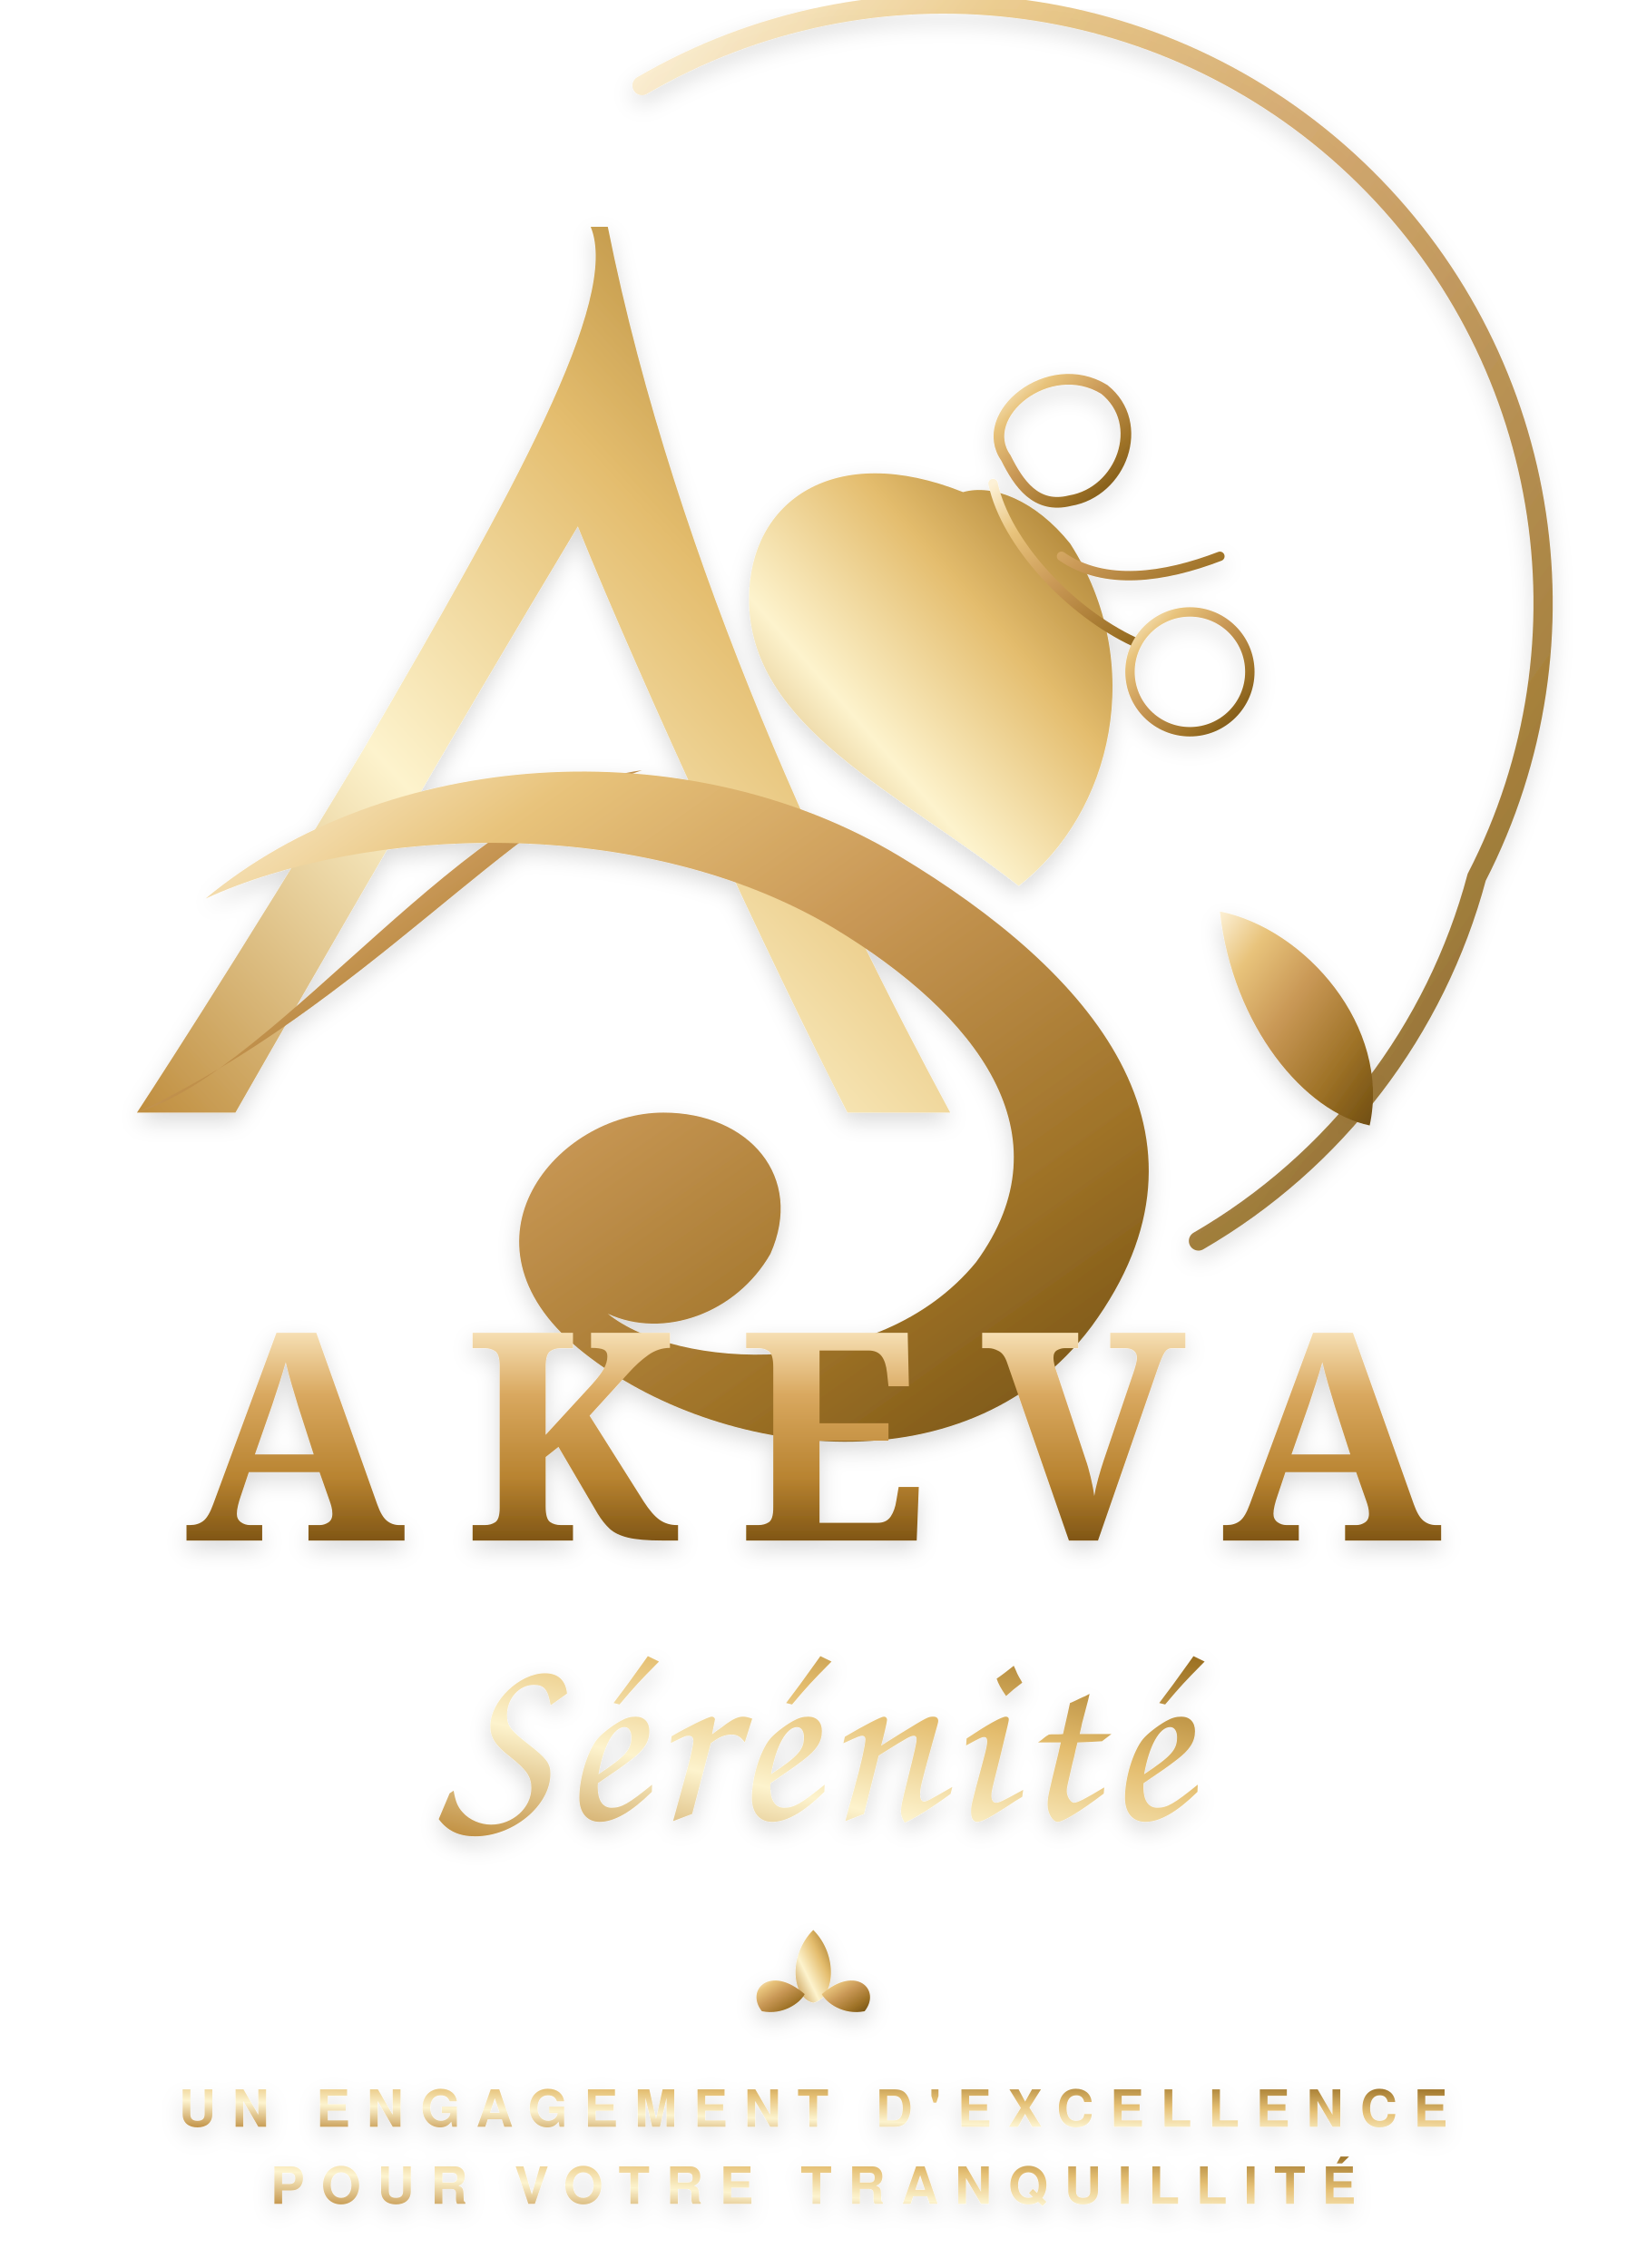
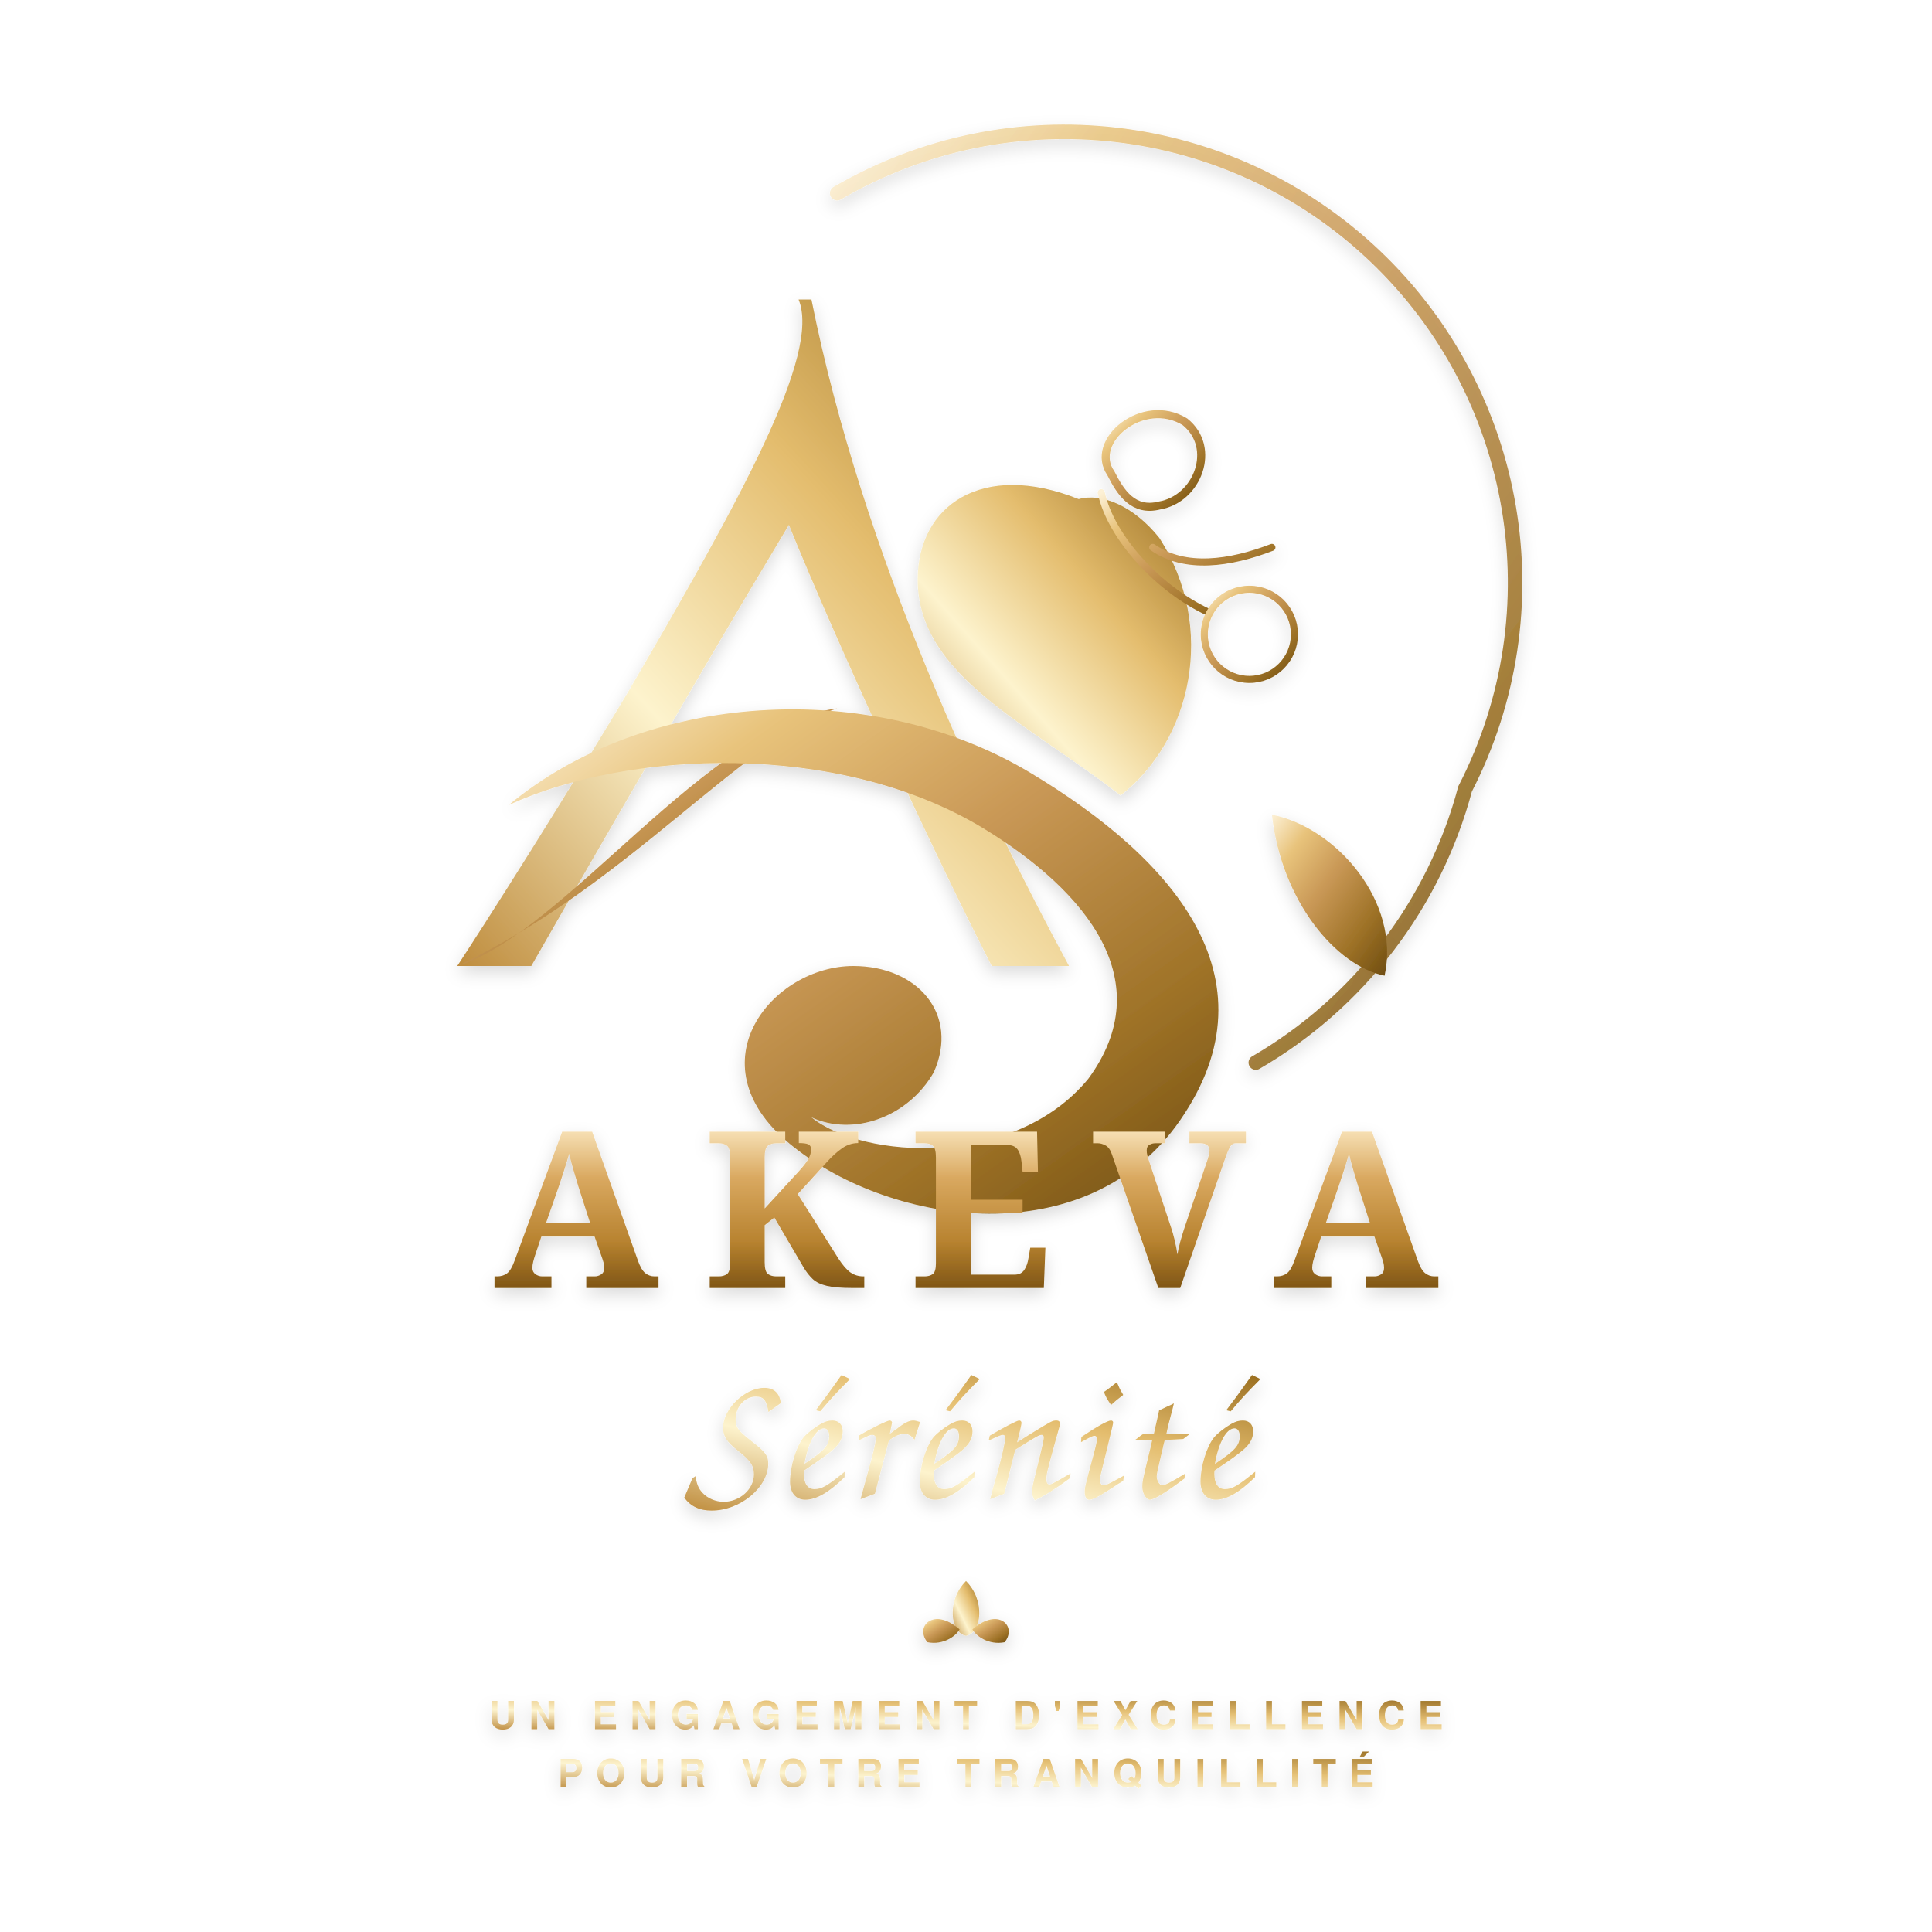
- <svg xmlns="http://www.w3.org/2000/svg" viewBox="110 40 380 530" width="100%" height="100%">
+ <svg xmlns="http://www.w3.org/2000/svg" viewBox="0 0 600 600" width="100%" height="100%">
  <defs>
    <linearGradient id="goldLinear" x1="0%" y1="0%" x2="100%" y2="100%">
      <stop offset="0%" stop-color="#FDF1D6" />
      <stop offset="20%" stop-color="#E8C37B" />
      <stop offset="45%" stop-color="#C99856" />
      <stop offset="75%" stop-color="#9E7227" />
      <stop offset="100%" stop-color="#6F4D10" />
    </linearGradient>
    <linearGradient id="goldHighlight" x1="0%" y1="100%" x2="100%" y2="0%">
      <stop offset="0%" stop-color="#BF8D3E" />
      <stop offset="35%" stop-color="#FDF3CD" />
      <stop offset="65%" stop-color="#E4BD6E" />
      <stop offset="100%" stop-color="#9A6E20" />
    </linearGradient>
    <linearGradient id="goldText" x1="0%" y1="0%" x2="0%" y2="100%">
      <stop offset="0%" stop-color="#F6DFB3" />
      <stop offset="30%" stop-color="#D9A85F" />
      <stop offset="70%" stop-color="#B88330" />
      <stop offset="100%" stop-color="#805615" />
    </linearGradient>
    <filter id="subtleGlow" x="-10%" y="-10%" width="120%" height="120%">
      <feDropShadow dx="0" dy="2" stdDeviation="2.5" flood-color="#000000" flood-opacity="0.15" />
    </filter>
  </defs>
  <g filter="url(#subtleGlow)" transform="translate(0, 5)">
    <path d="M 260 55               A 140 140 0 0 1 455 240               A 140 140 0 0 1 390 325" fill="none" stroke="url(#goldLinear)" stroke-width="4.5" stroke-linecap="round" opacity="0.85" />
    <path d="M 248 88               C 255 105 230 150 195 210               C 165 260 142 295 142 295               L 165 295               C 185 260 215 208 245 158               C 260 195 290 260 308 295               L 332 295               C 305 245 268 168 252 88 Z" fill="url(#goldHighlight)" />
    <path d="M 142 295               C 175 285 220 220 260 215               C 230 225 195 270 142 295 Z" fill="url(#goldLinear)" />
    <path d="M 158 245               C 200 210 270 205 320 235               C 365 262 398 300 365 345               C 335 385 275 375 245 350               C 215 325 240 295 265 295               C 285 295 298 310 290 328               C 282 342 265 348 252 342               C 268 355 315 358 338 330               C 360 300 338 272 305 252               C 260 225 195 228 158 245 Z" fill="url(#goldLinear)" />
    <path d="M 335 150               C 305 138 285 152 285 175               C 285 205 320 220 348 242               C 370 225 378 190 360 162               C 352 152 342 148 335 150 Z" fill="url(#goldHighlight)" />
    <path d="M 345 142               C 338 132 355 118 368 126               C 378 134 372 150 360 152               C 352 154 348 148 345 142 Z" fill="none" stroke="url(#goldLinear)" stroke-width="2.5" stroke-linecap="round" />
    <path d="M 342 148               C 345 162 360 178 375 185               M 358 165               C 368 172 382 170 395 165" fill="none" stroke="url(#goldLinear)" stroke-width="2.2" stroke-linecap="round" />
    <circle cx="388" cy="192" r="14" fill="none" stroke="url(#goldLinear)" stroke-width="2.2" />
    <path d="M 395 248               C 415 252 435 275 430 298               C 415 295 398 275 395 248 Z" fill="url(#goldLinear)" />
    <g transform="translate(300, 395)" text-anchor="middle">
      <text font-family="'Playfair Display', 'Cinzel', 'Trajan Pro', Georgia, serif" font-size="68" font-weight="700" letter-spacing="14" fill="url(#goldText)">AKEVA</text>
    </g>
    <g transform="translate(300, 460)" text-anchor="middle">
      <text font-family="'Caveat', 'Alex Brush', 'Great Vibes', 'Brush Script MT', cursive" font-size="58" font-weight="400" font-style="italic" letter-spacing="2" fill="url(#goldHighlight)">Sérénité</text>
    </g>
    <g transform="translate(300, 498)">
      <line x1="-135" y1="0" x2="-25" y2="0" stroke="url(#goldLinear)" stroke-width="1.6" stroke-linecap="round" opacity="0.75" />
      <path d="M 0 -12 C -6 -6 -5 4 0 5 C 5 4 6 -6 0 -12 Z" fill="url(#goldHighlight)" />
      <path d="M -2 3 C -10 -4 -16 2 -12 7 C -7 8 -3 5 -2 3 Z" fill="url(#goldLinear)" />
      <path d="M 2 3 C 10 -4 16 2 12 7 C 7 8 3 5 2 3 Z" fill="url(#goldLinear)" />
      <line x1="25" y1="0" x2="135" y2="0" stroke="url(#goldLinear)" stroke-width="1.6" stroke-linecap="round" opacity="0.75" />
    </g>
    <g transform="translate(300, 532)" text-anchor="middle">
      <text font-family="'Plus Jakarta Sans', 'Montserrat', 'Helvetica Neue', sans-serif" font-size="12" font-weight="600" letter-spacing="3.8" fill="url(#goldHighlight)" opacity="0.95">UN ENGAGEMENT D'EXCELLENCE</text>
      <text y="18" font-family="'Plus Jakarta Sans', 'Montserrat', 'Helvetica Neue', sans-serif" font-size="12" font-weight="600" letter-spacing="3.8" fill="url(#goldHighlight)" opacity="0.95">POUR VOTRE TRANQUILLITÉ</text>
    </g>
  </g>
</svg>
